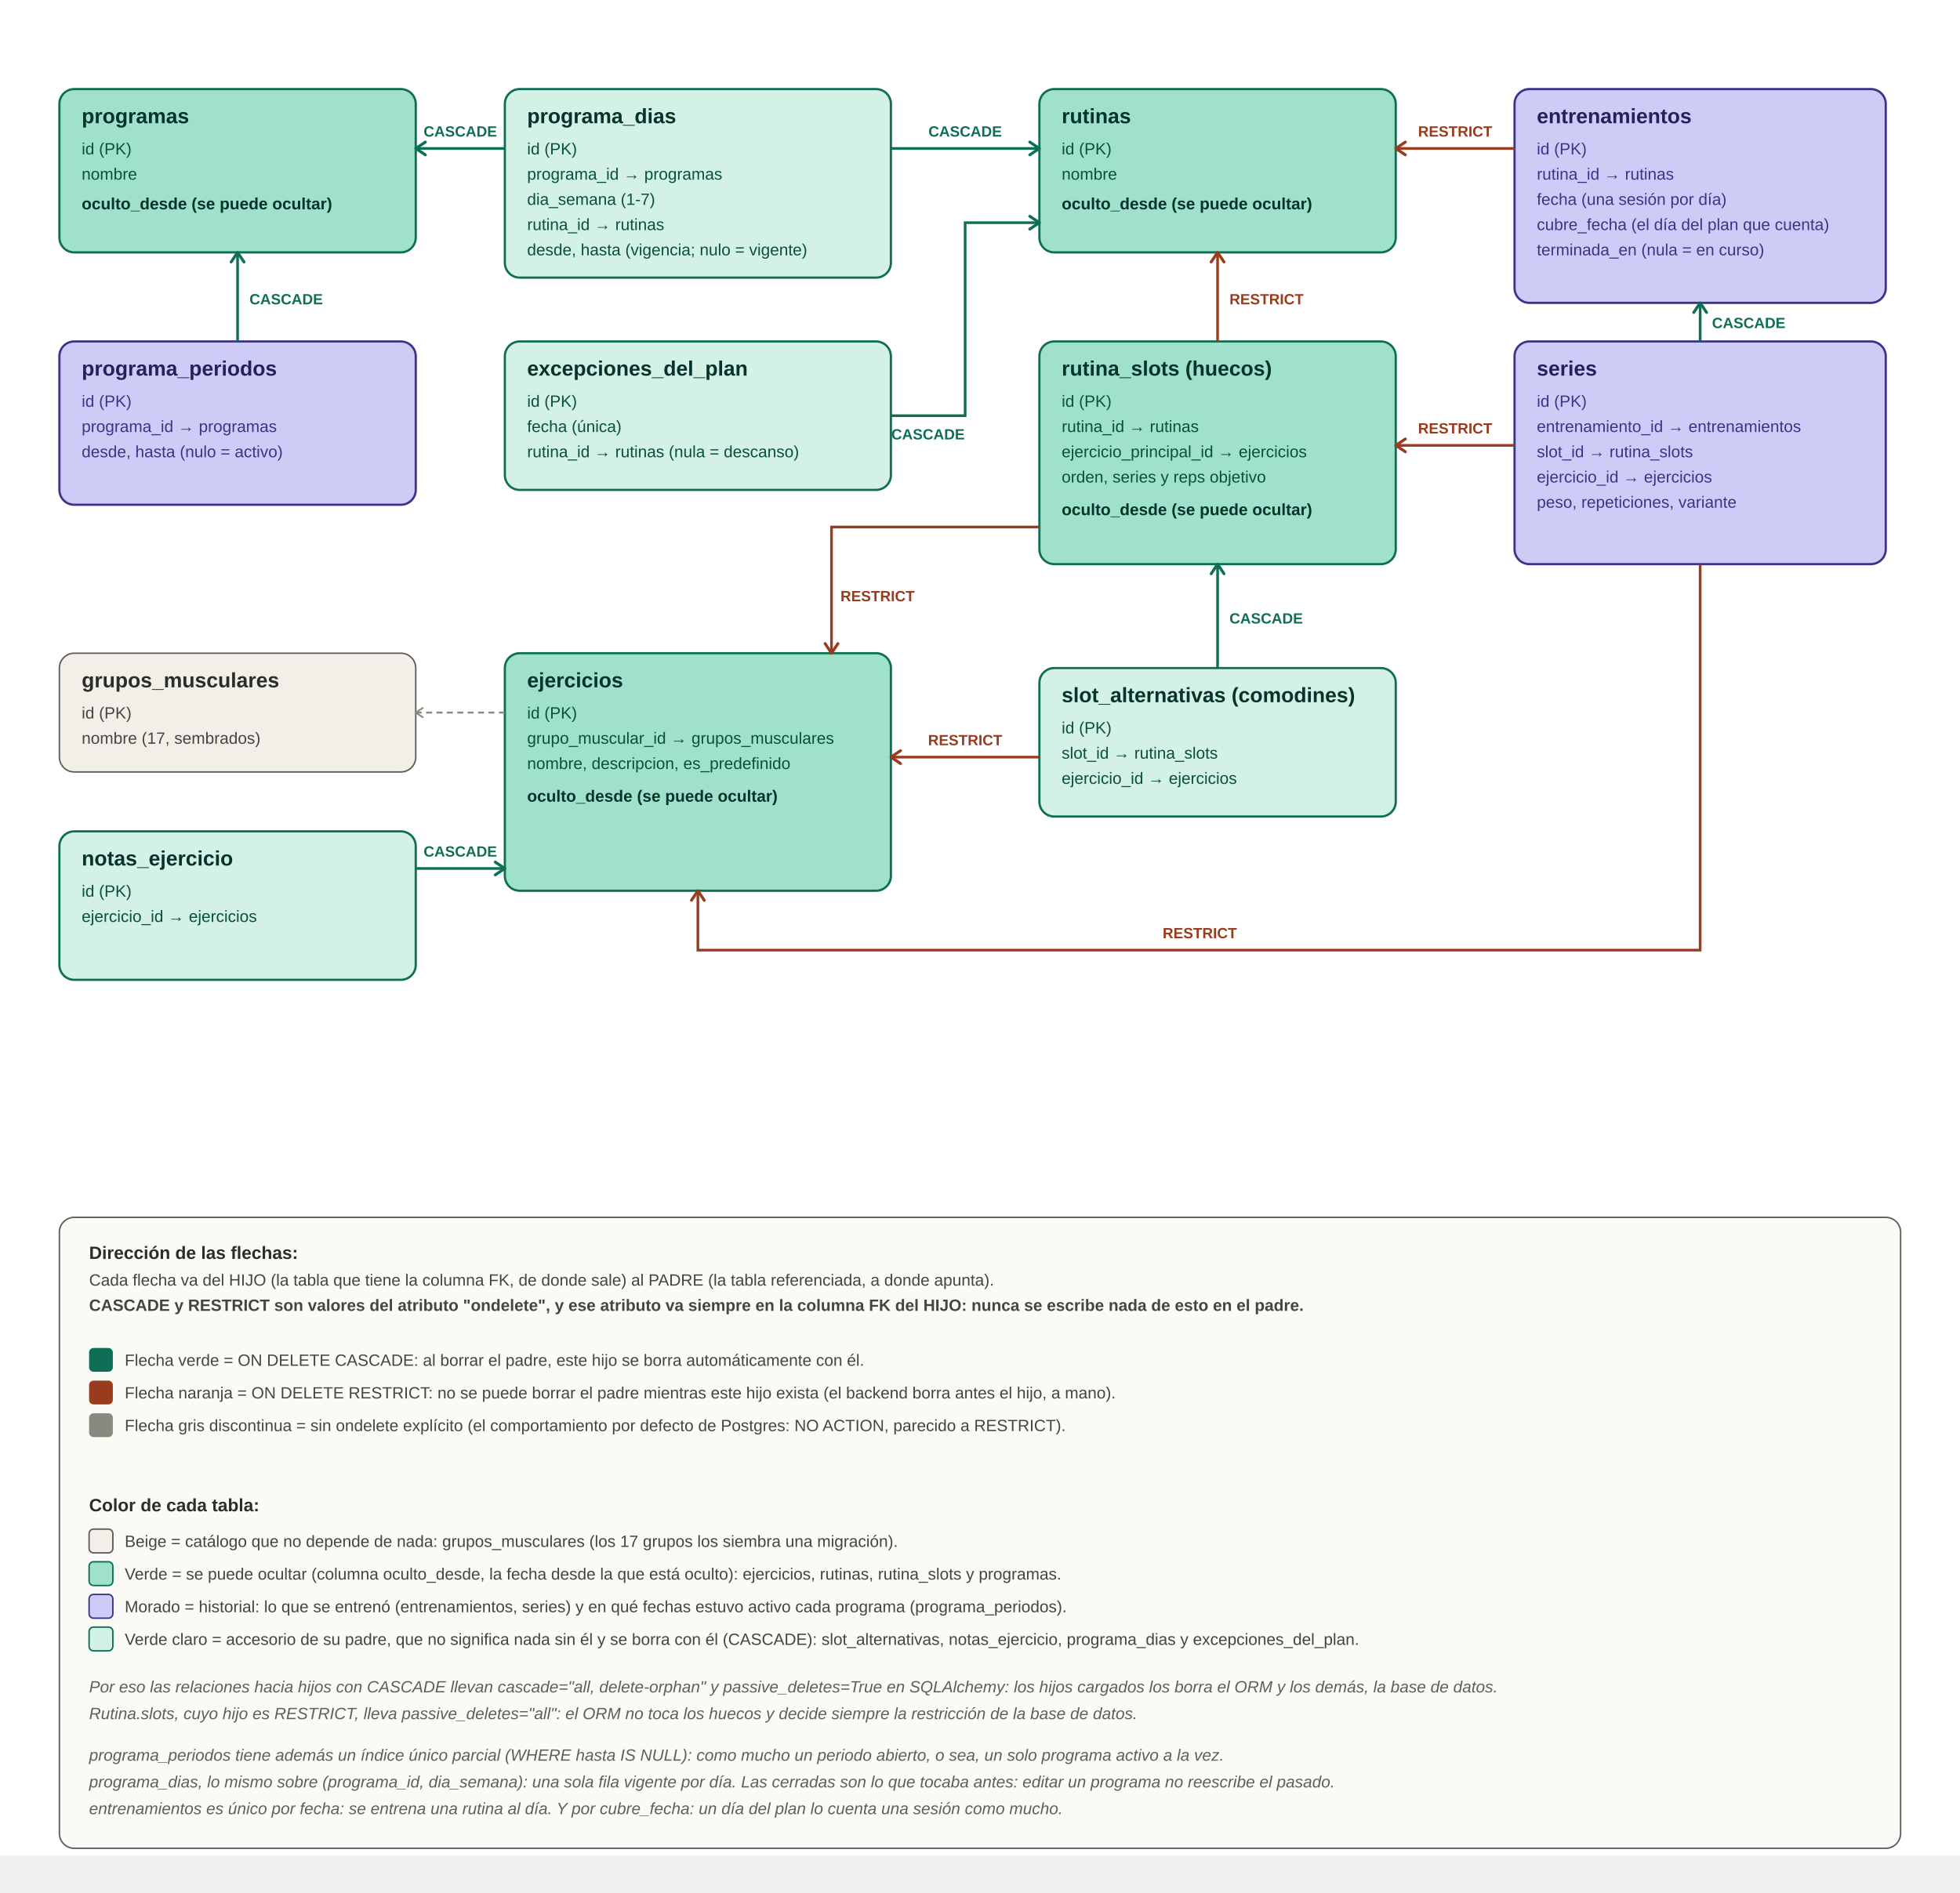
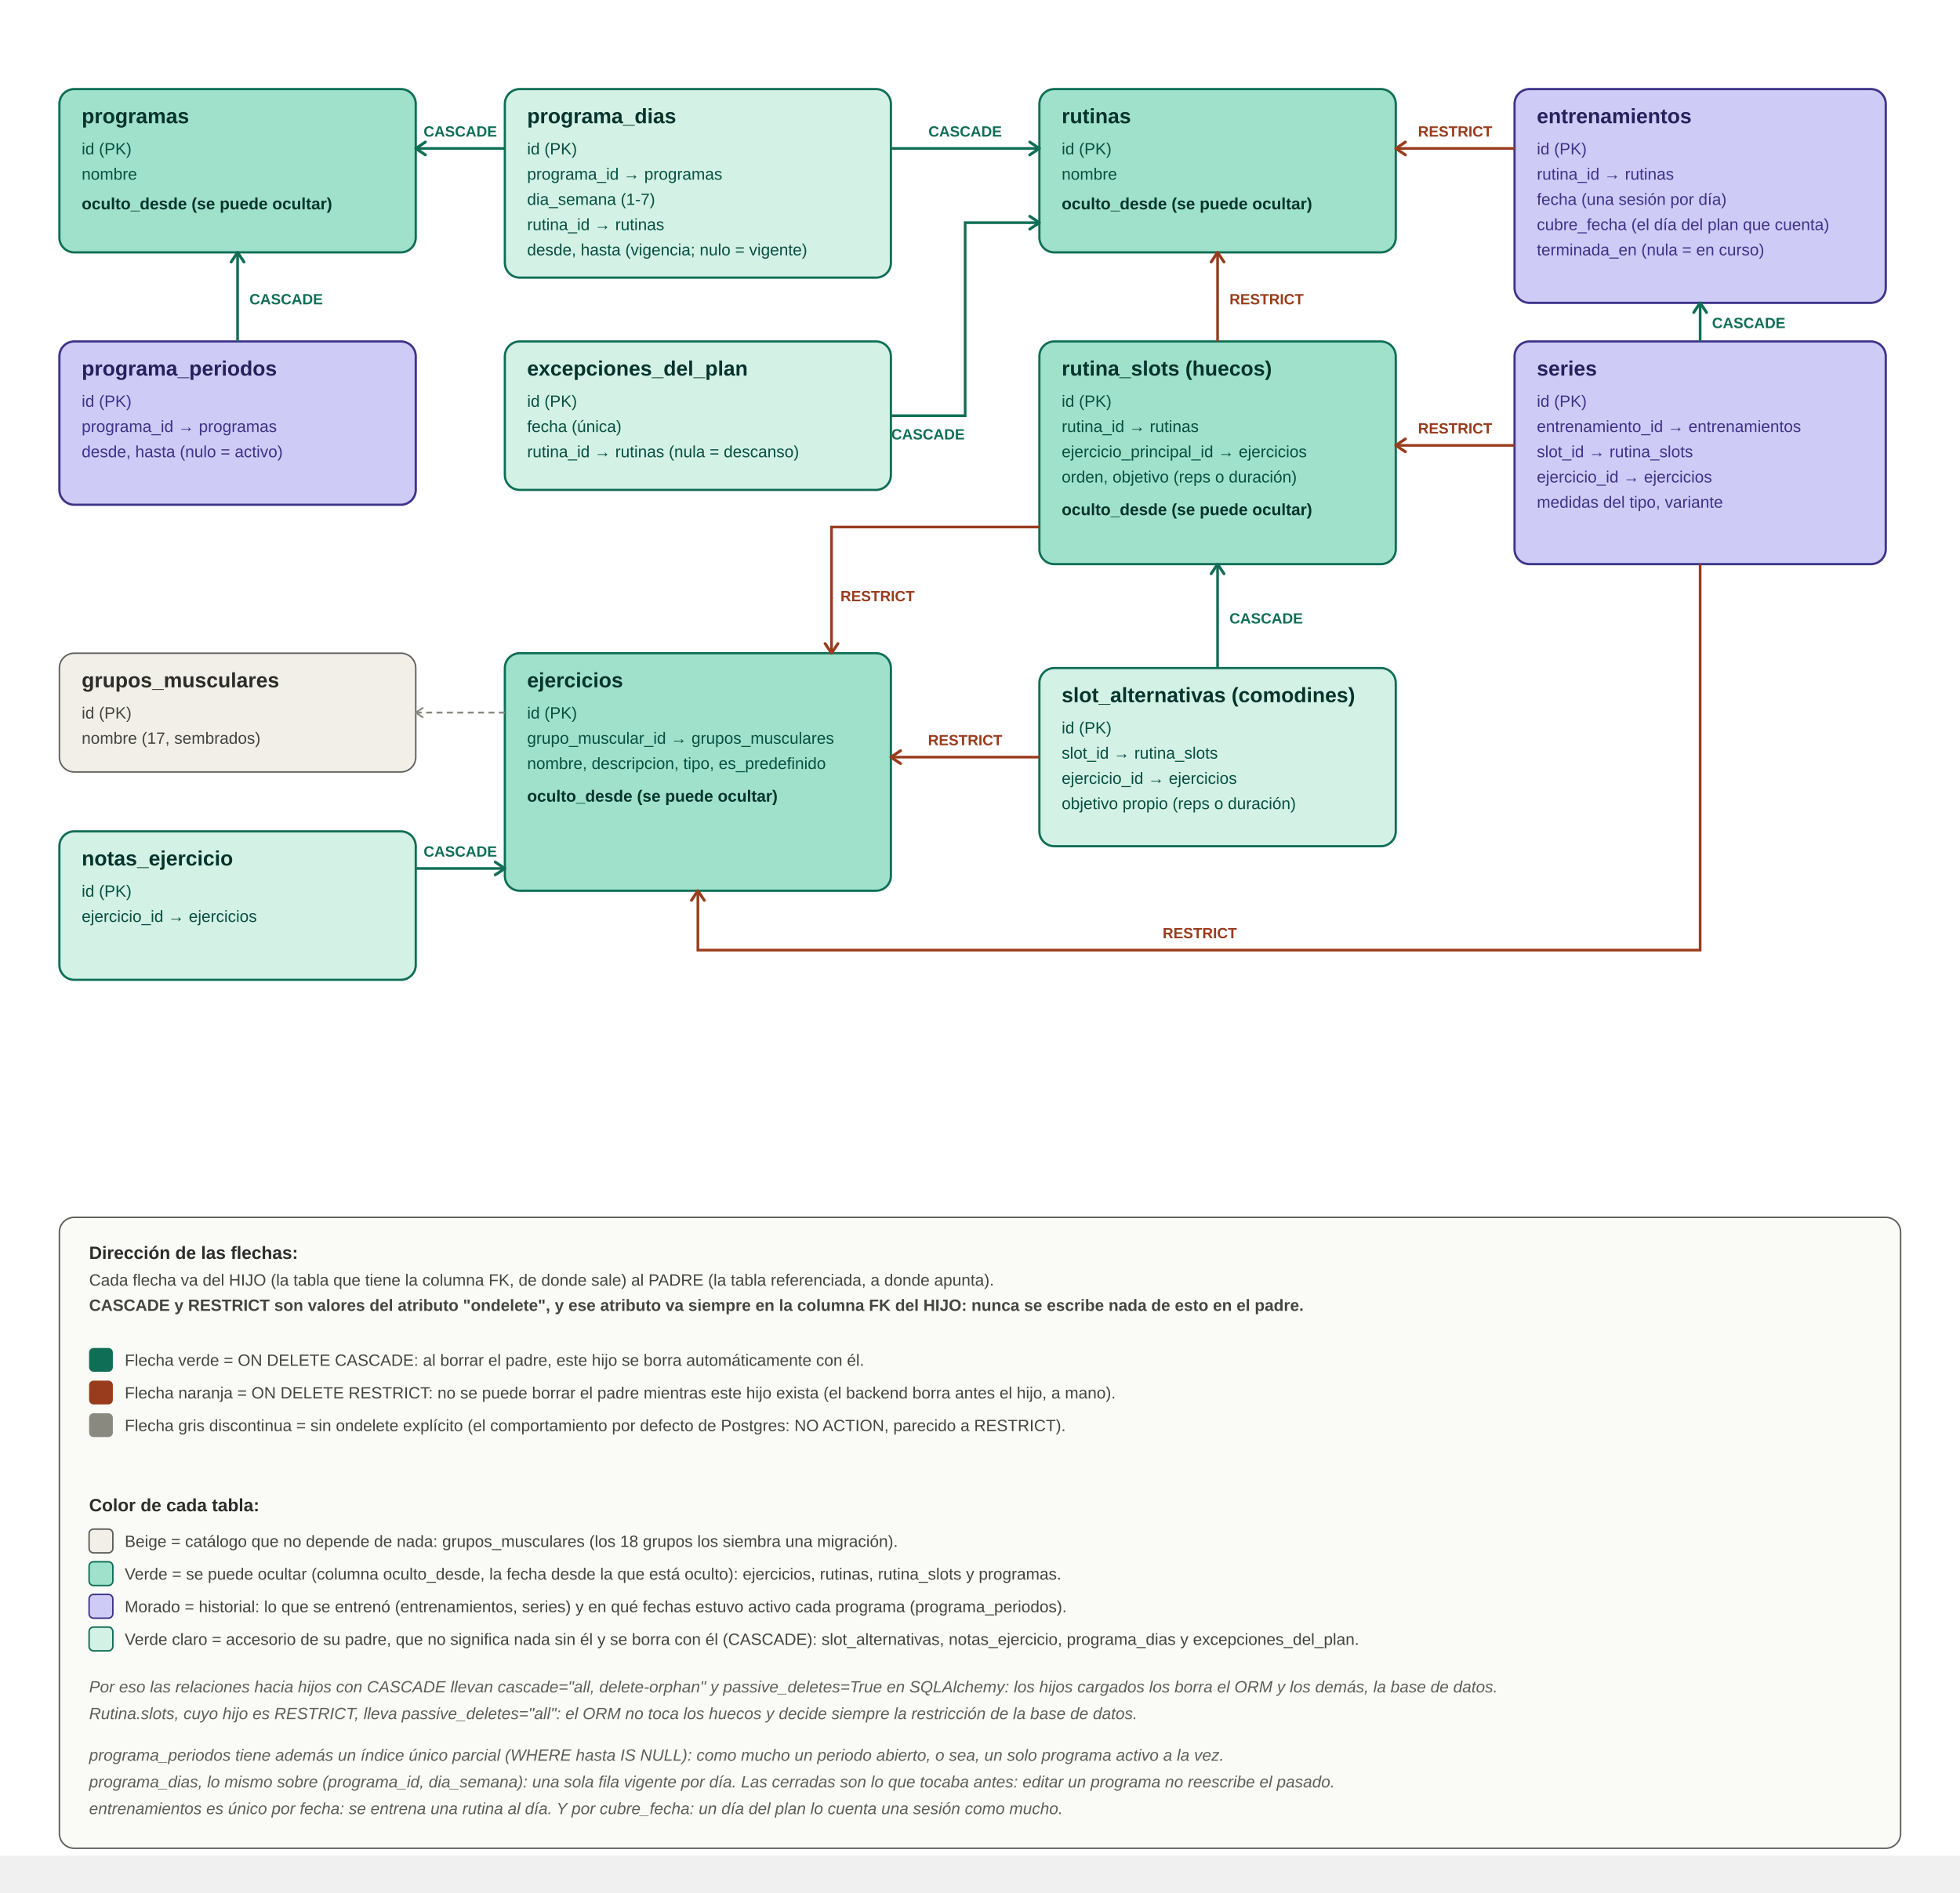
<svg xmlns="http://www.w3.org/2000/svg" width="1320" height="1275" viewBox="0 0 1320 1275" role="img">
  <defs>
    <marker id="arrow-verde" viewBox="0 0 10 10" refX="8" refY="5" markerWidth="6" markerHeight="6" orient="auto-start-reverse">
      <path d="M2 1L8 5L2 9" fill="none" stroke="#0F6E56" stroke-width="1.8" stroke-linecap="round" stroke-linejoin="round" />
    </marker>
    <marker id="arrow-naranja" viewBox="0 0 10 10" refX="8" refY="5" markerWidth="6" markerHeight="6" orient="auto-start-reverse">
      <path d="M2 1L8 5L2 9" fill="none" stroke="#993C1D" stroke-width="1.8" stroke-linecap="round" stroke-linejoin="round" />
    </marker>
    <marker id="arrow-gris" viewBox="0 0 10 10" refX="8" refY="5" markerWidth="6" markerHeight="6" orient="auto-start-reverse">
      <path d="M2 1L8 5L2 9" fill="none" stroke="#8A8980" stroke-width="1.5" stroke-linecap="round" stroke-linejoin="round" />
    </marker>
  </defs>
  <rect width="1320" height="1250" fill="#ffffff" />
  <rect x="40" y="60" width="240" height="110" rx="10" fill="#9FE1CB" stroke="#0F6E56" stroke-width="1.5" />
  <text x="55" y="83" font-family="Arial, sans-serif" font-size="14" font-weight="700" fill="#04342C">programas</text>
  <text x="55" y="104" font-family="Arial, sans-serif" font-size="11" fill="#085041">id (PK)</text>
  <text x="55" y="121" font-family="Arial, sans-serif" font-size="11" fill="#085041">nombre</text>
  <text x="55" y="141" font-family="Arial, sans-serif" font-size="11" font-weight="700" fill="#04342C">oculto_desde (se puede ocultar)</text>
  <rect x="340" y="60" width="260" height="127" rx="10" fill="#D3F1E5" stroke="#0F6E56" stroke-width="1.5" />
  <text x="355" y="83" font-family="Arial, sans-serif" font-size="14" font-weight="700" fill="#04342C">programa_dias</text>
  <text x="355" y="104" font-family="Arial, sans-serif" font-size="11" fill="#085041">id (PK)</text>
  <text x="355" y="121" font-family="Arial, sans-serif" font-size="11" fill="#085041">programa_id → programas</text>
  <text x="355" y="138" font-family="Arial, sans-serif" font-size="11" fill="#085041">dia_semana (1-7)</text>
  <text x="355" y="155" font-family="Arial, sans-serif" font-size="11" fill="#085041">rutina_id → rutinas</text>
  <text x="355" y="172" font-family="Arial, sans-serif" font-size="11" fill="#085041">desde, hasta (vigencia; nulo = vigente)</text>
  <rect x="700" y="60" width="240" height="110" rx="10" fill="#9FE1CB" stroke="#0F6E56" stroke-width="1.5" />
  <text x="715" y="83" font-family="Arial, sans-serif" font-size="14" font-weight="700" fill="#04342C">rutinas</text>
  <text x="715" y="104" font-family="Arial, sans-serif" font-size="11" fill="#085041">id (PK)</text>
  <text x="715" y="121" font-family="Arial, sans-serif" font-size="11" fill="#085041">nombre</text>
  <text x="715" y="141" font-family="Arial, sans-serif" font-size="11" font-weight="700" fill="#04342C">oculto_desde (se puede ocultar)</text>
  <rect x="1020" y="60" width="250" height="144" rx="10" fill="#CECBF6" stroke="#3C3489" stroke-width="1.5" />
  <text x="1035" y="83" font-family="Arial, sans-serif" font-size="14" font-weight="700" fill="#26215C">entrenamientos</text>
  <text x="1035" y="104" font-family="Arial, sans-serif" font-size="11" fill="#3C3489">id (PK)</text>
  <text x="1035" y="121" font-family="Arial, sans-serif" font-size="11" fill="#3C3489">rutina_id → rutinas</text>
  <text x="1035" y="138" font-family="Arial, sans-serif" font-size="11" fill="#3C3489">fecha (una sesión por día)</text>
  <text x="1035" y="155" font-family="Arial, sans-serif" font-size="11" fill="#3C3489">cubre_fecha (el día del plan que cuenta)</text>
  <text x="1035" y="172" font-family="Arial, sans-serif" font-size="11" fill="#3C3489">terminada_en (nula = en curso)</text>
  <rect x="40" y="230" width="240" height="110" rx="10" fill="#CECBF6" stroke="#3C3489" stroke-width="1.5" />
  <text x="55" y="253" font-family="Arial, sans-serif" font-size="14" font-weight="700" fill="#26215C">programa_periodos</text>
  <text x="55" y="274" font-family="Arial, sans-serif" font-size="11" fill="#3C3489">id (PK)</text>
  <text x="55" y="291" font-family="Arial, sans-serif" font-size="11" fill="#3C3489">programa_id → programas</text>
  <text x="55" y="308" font-family="Arial, sans-serif" font-size="11" fill="#3C3489">desde, hasta (nulo = activo)</text>
  <rect x="340" y="230" width="260" height="100" rx="10" fill="#D3F1E5" stroke="#0F6E56" stroke-width="1.5" />
  <text x="355" y="253" font-family="Arial, sans-serif" font-size="14" font-weight="700" fill="#04342C">excepciones_del_plan</text>
  <text x="355" y="274" font-family="Arial, sans-serif" font-size="11" fill="#085041">id (PK)</text>
  <text x="355" y="291" font-family="Arial, sans-serif" font-size="11" fill="#085041">fecha (única)</text>
  <text x="355" y="308" font-family="Arial, sans-serif" font-size="11" fill="#085041">rutina_id → rutinas (nula = descanso)</text>
  <rect x="700" y="230" width="240" height="150" rx="10" fill="#9FE1CB" stroke="#0F6E56" stroke-width="1.5" />
  <text x="715" y="253" font-family="Arial, sans-serif" font-size="14" font-weight="700" fill="#04342C">rutina_slots (huecos)</text>
  <text x="715" y="274" font-family="Arial, sans-serif" font-size="11" fill="#085041">id (PK)</text>
  <text x="715" y="291" font-family="Arial, sans-serif" font-size="11" fill="#085041">rutina_id → rutinas</text>
  <text x="715" y="308" font-family="Arial, sans-serif" font-size="11" fill="#085041">ejercicio_principal_id → ejercicios</text>
-   <text x="715" y="325" font-family="Arial, sans-serif" font-size="11" fill="#085041">orden, series y reps objetivo</text>
+   <text x="715" y="325" font-family="Arial, sans-serif" font-size="11" fill="#085041">orden, objetivo (reps o duración)</text>
  <text x="715" y="347" font-family="Arial, sans-serif" font-size="11" font-weight="700" fill="#04342C">oculto_desde (se puede ocultar)</text>
  <rect x="1020" y="230" width="250" height="150" rx="10" fill="#CECBF6" stroke="#3C3489" stroke-width="1.5" />
  <text x="1035" y="253" font-family="Arial, sans-serif" font-size="14" font-weight="700" fill="#26215C">series</text>
  <text x="1035" y="274" font-family="Arial, sans-serif" font-size="11" fill="#3C3489">id (PK)</text>
  <text x="1035" y="291" font-family="Arial, sans-serif" font-size="11" fill="#3C3489">entrenamiento_id → entrenamientos</text>
  <text x="1035" y="308" font-family="Arial, sans-serif" font-size="11" fill="#3C3489">slot_id → rutina_slots</text>
  <text x="1035" y="325" font-family="Arial, sans-serif" font-size="11" fill="#3C3489">ejercicio_id → ejercicios</text>
-   <text x="1035" y="342" font-family="Arial, sans-serif" font-size="11" fill="#3C3489">peso, repeticiones, variante</text>
+   <text x="1035" y="342" font-family="Arial, sans-serif" font-size="11" fill="#3C3489">medidas del tipo, variante</text>
  <rect x="40" y="440" width="240" height="80" rx="10" fill="#F1EFE8" stroke="#5F5E5A" stroke-width="1" />
  <text x="55" y="463" font-family="Arial, sans-serif" font-size="14" font-weight="700" fill="#2C2C2A">grupos_musculares</text>
  <text x="55" y="484" font-family="Arial, sans-serif" font-size="11" fill="#444441">id (PK)</text>
  <text x="55" y="501" font-family="Arial, sans-serif" font-size="11" fill="#444441">nombre (17, sembrados)</text>
  <rect x="340" y="440" width="260" height="160" rx="10" fill="#9FE1CB" stroke="#0F6E56" stroke-width="1.5" />
  <text x="355" y="463" font-family="Arial, sans-serif" font-size="14" font-weight="700" fill="#04342C">ejercicios</text>
  <text x="355" y="484" font-family="Arial, sans-serif" font-size="11" fill="#085041">id (PK)</text>
  <text x="355" y="501" font-family="Arial, sans-serif" font-size="11" fill="#085041">grupo_muscular_id → grupos_musculares</text>
-   <text x="355" y="518" font-family="Arial, sans-serif" font-size="11" fill="#085041">nombre, descripcion, es_predefinido</text>
+   <text x="355" y="518" font-family="Arial, sans-serif" font-size="11" fill="#085041">nombre, descripcion, tipo, es_predefinido</text>
  <text x="355" y="540" font-family="Arial, sans-serif" font-size="11" font-weight="700" fill="#04342C">oculto_desde (se puede ocultar)</text>
-   <rect x="700" y="450" width="240" height="100" rx="10" fill="#D3F1E5" stroke="#0F6E56" stroke-width="1.5" />
+   <rect x="700" y="450" width="240" height="120" rx="10" fill="#D3F1E5" stroke="#0F6E56" stroke-width="1.5" />
  <text x="715" y="473" font-family="Arial, sans-serif" font-size="14" font-weight="700" fill="#04342C">slot_alternativas (comodines)</text>
  <text x="715" y="494" font-family="Arial, sans-serif" font-size="11" fill="#085041">id (PK)</text>
  <text x="715" y="511" font-family="Arial, sans-serif" font-size="11" fill="#085041">slot_id → rutina_slots</text>
  <text x="715" y="528" font-family="Arial, sans-serif" font-size="11" fill="#085041">ejercicio_id → ejercicios</text>
+   <text x="715" y="545" font-family="Arial, sans-serif" font-size="11" fill="#085041">objetivo propio (reps o duración)</text>
  <rect x="40" y="560" width="240" height="100" rx="10" fill="#D3F1E5" stroke="#0F6E56" stroke-width="1.5" />
  <text x="55" y="583" font-family="Arial, sans-serif" font-size="14" font-weight="700" fill="#04342C">notas_ejercicio</text>
  <text x="55" y="604" font-family="Arial, sans-serif" font-size="11" fill="#085041">id (PK)</text>
  <text x="55" y="621" font-family="Arial, sans-serif" font-size="11" fill="#085041">ejercicio_id → ejercicios</text>
  <line x1="340" y1="100" x2="280" y2="100" stroke="#0F6E56" stroke-width="1.8" marker-end="url(#arrow-verde)" />
  <text x="310" y="92" text-anchor="middle" font-family="Arial, sans-serif" font-size="10" font-weight="700" fill="#0F6E56">CASCADE</text>
  <line x1="600" y1="100" x2="700" y2="100" stroke="#0F6E56" stroke-width="1.8" marker-end="url(#arrow-verde)" />
  <text x="650" y="92" text-anchor="middle" font-family="Arial, sans-serif" font-size="10" font-weight="700" fill="#0F6E56">CASCADE</text>
  <line x1="160" y1="230" x2="160" y2="170" stroke="#0F6E56" stroke-width="1.8" marker-end="url(#arrow-verde)" />
  <text x="168" y="205" font-family="Arial, sans-serif" font-size="10" font-weight="700" fill="#0F6E56">CASCADE</text>
  <path d="M600,280 L650,280 L650,150 L700,150" fill="none" stroke="#0F6E56" stroke-width="1.8" marker-end="url(#arrow-verde)" />
  <text x="625" y="296" text-anchor="middle" font-family="Arial, sans-serif" font-size="10" font-weight="700" fill="#0F6E56">CASCADE</text>
  <line x1="1145" y1="230" x2="1145" y2="204" stroke="#0F6E56" stroke-width="1.8" marker-end="url(#arrow-verde)" />
  <text x="1153" y="221" font-family="Arial, sans-serif" font-size="10" font-weight="700" fill="#0F6E56">CASCADE</text>
  <line x1="820" y1="450" x2="820" y2="380" stroke="#0F6E56" stroke-width="1.8" marker-end="url(#arrow-verde)" />
  <text x="828" y="420" font-family="Arial, sans-serif" font-size="10" font-weight="700" fill="#0F6E56">CASCADE</text>
  <line x1="280" y1="585" x2="340" y2="585" stroke="#0F6E56" stroke-width="1.8" marker-end="url(#arrow-verde)" />
  <text x="310" y="577" text-anchor="middle" font-family="Arial, sans-serif" font-size="10" font-weight="700" fill="#0F6E56">CASCADE</text>
  <line x1="1020" y1="100" x2="940" y2="100" stroke="#993C1D" stroke-width="1.8" marker-end="url(#arrow-naranja)" />
  <text x="980" y="92" text-anchor="middle" font-family="Arial, sans-serif" font-size="10" font-weight="700" fill="#993C1D">RESTRICT</text>
  <line x1="820" y1="230" x2="820" y2="170" stroke="#993C1D" stroke-width="1.8" marker-end="url(#arrow-naranja)" />
  <text x="828" y="205" font-family="Arial, sans-serif" font-size="10" font-weight="700" fill="#993C1D">RESTRICT</text>
  <line x1="1020" y1="300" x2="940" y2="300" stroke="#993C1D" stroke-width="1.8" marker-end="url(#arrow-naranja)" />
  <text x="980" y="292" text-anchor="middle" font-family="Arial, sans-serif" font-size="10" font-weight="700" fill="#993C1D">RESTRICT</text>
  <path d="M700,355 L560,355 L560,440" fill="none" stroke="#993C1D" stroke-width="1.8" marker-end="url(#arrow-naranja)" />
  <text x="566" y="405" font-family="Arial, sans-serif" font-size="10" font-weight="700" fill="#993C1D">RESTRICT</text>
  <line x1="700" y1="510" x2="600" y2="510" stroke="#993C1D" stroke-width="1.8" marker-end="url(#arrow-naranja)" />
  <text x="650" y="502" text-anchor="middle" font-family="Arial, sans-serif" font-size="10" font-weight="700" fill="#993C1D">RESTRICT</text>
  <path d="M1145,380 L1145,640 L470,640 L470,600" fill="none" stroke="#993C1D" stroke-width="1.8" marker-end="url(#arrow-naranja)" />
  <text x="808" y="632" text-anchor="middle" font-family="Arial, sans-serif" font-size="10" font-weight="700" fill="#993C1D">RESTRICT</text>
  <line x1="340" y1="480" x2="280" y2="480" stroke="#8A8980" stroke-width="1.3" stroke-dasharray="4 3" marker-end="url(#arrow-gris)" />
  <rect x="40" y="820" width="1240" height="425" rx="10" fill="#FAFAF7" stroke="#5F5E5A" stroke-width="1" />
  <text x="60" y="848" font-family="Arial, sans-serif" font-size="12" font-weight="700" fill="#2C2C2A">Dirección de las flechas:</text>
  <text x="60" y="866" font-family="Arial, sans-serif" font-size="11" fill="#444441">Cada flecha va del HIJO (la tabla que tiene la columna FK, de donde sale) al PADRE (la tabla referenciada, a donde apunta).</text>
  <text x="60" y="883" font-family="Arial, sans-serif" font-size="11" font-weight="700" fill="#444441">CASCADE y RESTRICT son valores del atributo "ondelete", y ese atributo va siempre en la columna FK del HIJO: nunca se escribe nada de esto en el padre.</text>
  <rect x="60" y="908" width="16" height="16" rx="3" fill="#0F6E56" />
  <text x="84" y="920" font-family="Arial, sans-serif" font-size="11" fill="#444441">Flecha verde = ON DELETE CASCADE: al borrar el padre, este hijo se borra automáticamente con él.</text>
  <rect x="60" y="930" width="16" height="16" rx="3" fill="#993C1D" />
  <text x="84" y="942" font-family="Arial, sans-serif" font-size="11" fill="#444441">Flecha naranja = ON DELETE RESTRICT: no se puede borrar el padre mientras este hijo exista (el backend borra antes el hijo, a mano).</text>
  <rect x="60" y="952" width="16" height="16" rx="3" fill="#8A8980" />
  <text x="84" y="964" font-family="Arial, sans-serif" font-size="11" fill="#444441">Flecha gris discontinua = sin ondelete explícito (el comportamiento por defecto de Postgres: NO ACTION, parecido a RESTRICT).</text>
  <text x="60" y="1018" font-family="Arial, sans-serif" font-size="12" font-weight="700" fill="#2C2C2A">Color de cada tabla:</text>
  <rect x="60" y="1030" width="16" height="16" rx="3" fill="#F1EFE8" stroke="#5F5E5A" />
-   <text x="84" y="1042" font-family="Arial, sans-serif" font-size="11" fill="#444441">Beige = catálogo que no depende de nada: grupos_musculares (los 17 grupos los siembra una migración).</text>
+   <text x="84" y="1042" font-family="Arial, sans-serif" font-size="11" fill="#444441">Beige = catálogo que no depende de nada: grupos_musculares (los 18 grupos los siembra una migración).</text>
  <rect x="60" y="1052" width="16" height="16" rx="3" fill="#9FE1CB" stroke="#0F6E56" />
  <text x="84" y="1064" font-family="Arial, sans-serif" font-size="11" fill="#444441">Verde = se puede ocultar (columna oculto_desde, la fecha desde la que está oculto): ejercicios, rutinas, rutina_slots y programas.</text>
  <rect x="60" y="1074" width="16" height="16" rx="3" fill="#CECBF6" stroke="#3C3489" />
  <text x="84" y="1086" font-family="Arial, sans-serif" font-size="11" fill="#444441">Morado = historial: lo que se entrenó (entrenamientos, series) y en qué fechas estuvo activo cada programa (programa_periodos).</text>
  <rect x="60" y="1096" width="16" height="16" rx="3" fill="#D3F1E5" stroke="#0F6E56" />
  <text x="84" y="1108" font-family="Arial, sans-serif" font-size="11" fill="#444441">Verde claro = accesorio de su padre, que no significa nada sin él y se borra con él (CASCADE): slot_alternativas, notas_ejercicio, programa_dias y excepciones_del_plan.</text>
  <text x="60" y="1140" font-family="Arial, sans-serif" font-size="11" font-style="italic" fill="#5F5E5A">Por eso las relaciones hacia hijos con CASCADE llevan cascade="all, delete-orphan" y passive_deletes=True en SQLAlchemy: los hijos cargados los borra el ORM y los demás, la base de datos.</text>
  <text x="60" y="1158" font-family="Arial, sans-serif" font-size="11" font-style="italic" fill="#5F5E5A">Rutina.slots, cuyo hijo es RESTRICT, lleva passive_deletes="all": el ORM no toca los huecos y decide siempre la restricción de la base de datos.</text>
  <text x="60" y="1186" font-family="Arial, sans-serif" font-size="11" font-style="italic" fill="#5F5E5A">programa_periodos tiene además un índice único parcial (WHERE hasta IS NULL): como mucho un periodo abierto, o sea, un solo programa activo a la vez.</text>
  <text x="60" y="1204" font-family="Arial, sans-serif" font-size="11" font-style="italic" fill="#5F5E5A">programa_dias, lo mismo sobre (programa_id, dia_semana): una sola fila vigente por día. Las cerradas son lo que tocaba antes: editar un programa no reescribe el pasado.</text>
  <text x="60" y="1222" font-family="Arial, sans-serif" font-size="11" font-style="italic" fill="#5F5E5A">entrenamientos es único por fecha: se entrena una rutina al día. Y por cubre_fecha: un día del plan lo cuenta una sesión como mucho.</text>
</svg>
